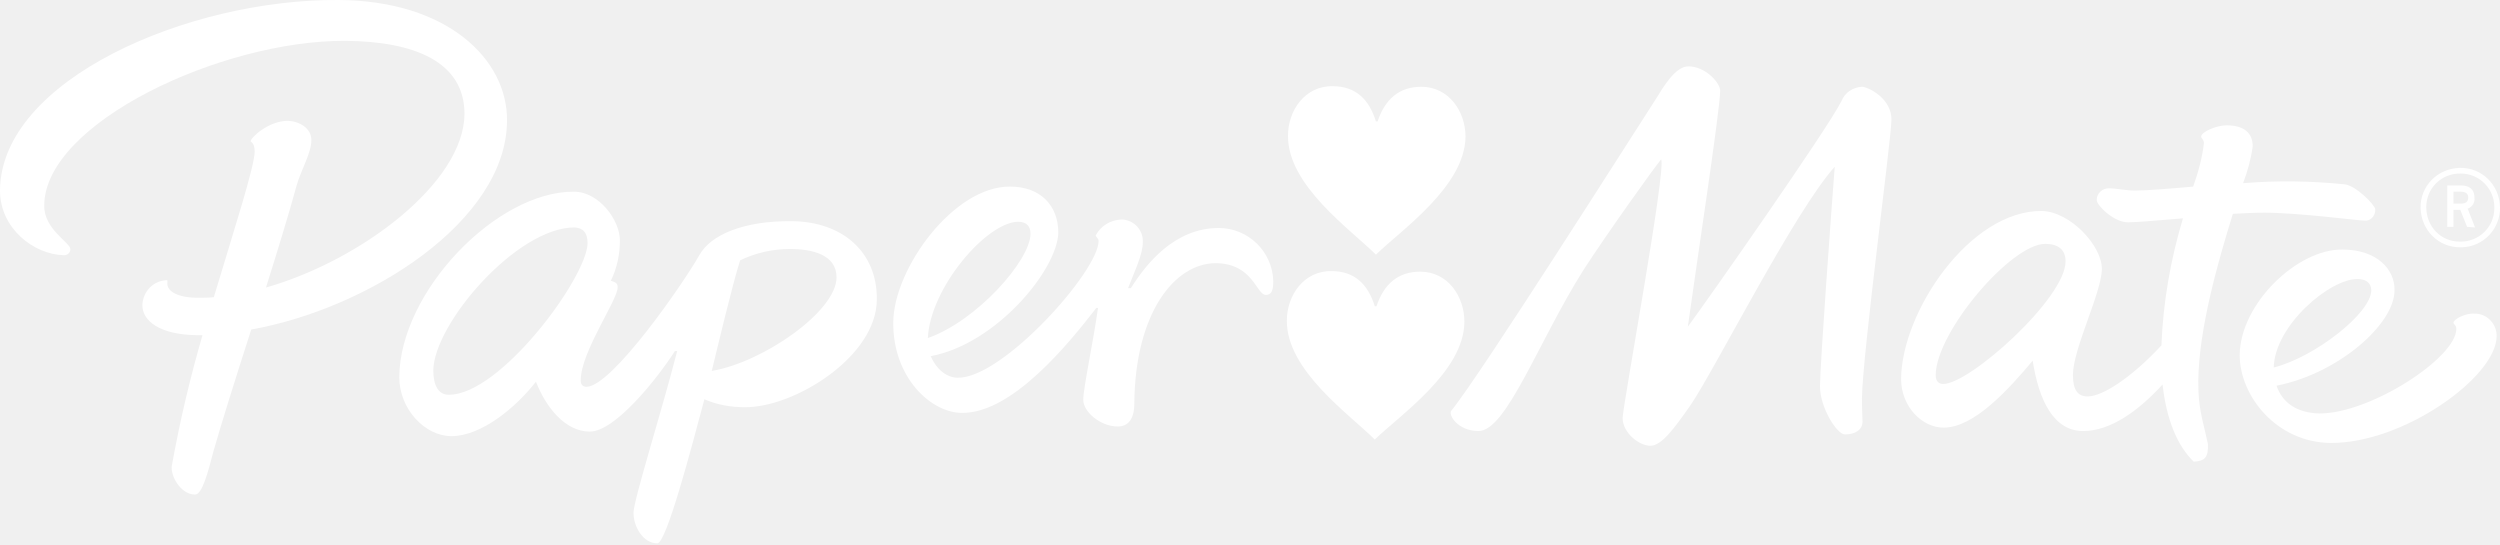
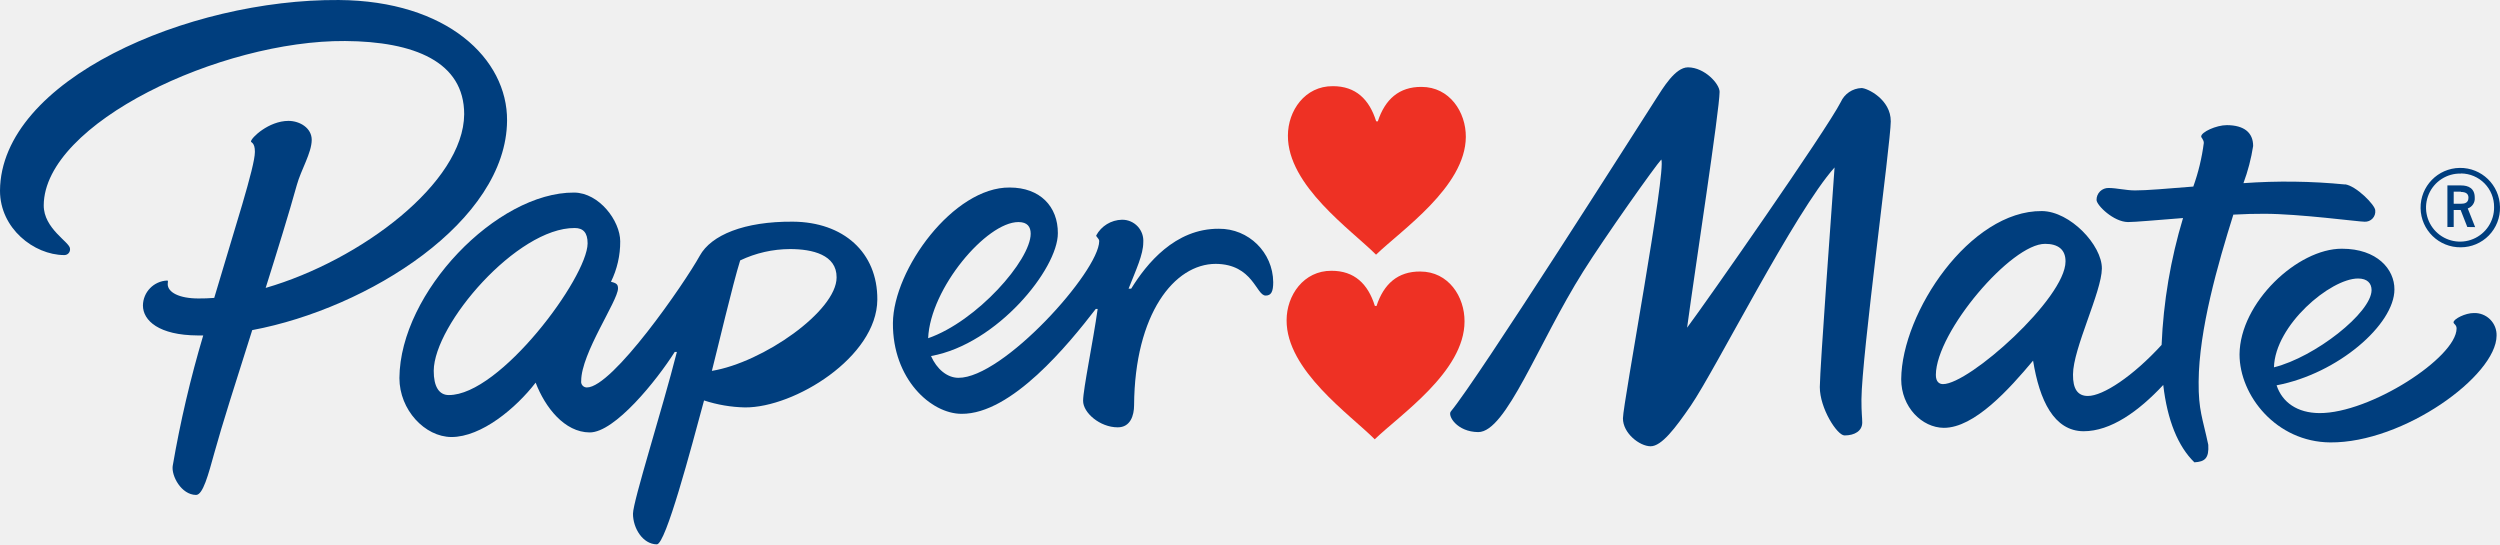
- <svg xmlns="http://www.w3.org/2000/svg" version="1.1" id="PAPER_MATE_LOGOS_2_CLR" x="0px" y="0px" viewBox="0 0 440.8 96" style="enable-background:new 0 0 440.8 96;" xml:space="preserve">
-   <style type="text/css">
-   .st0{fill:#FFFFFF;}
-  </style>
-   <g>
-     <path id="path123" class="st0" d="M292.9,28.1c0.9,1.9-6.7,43-6.8,45.6c0,2.6,2.9,4.9,4.9,4.9s4.3-3.2,7.1-7.2   c4.4-6.5,18.3-34.1,25.4-42c-0.5,6.4-2.6,35.1-2.6,38.7c0,3.8,3,8.5,4.4,8.5c1.8,0,3.1-0.8,3.1-2.3c0-1-0.1-1.6-0.1-4.1   c0.1-7.7,5.1-45.1,5.2-49s-4.2-5.9-5.2-5.9c-1.6,0.1-3,1-3.6,2.5c-2.5,5-23.9,35.5-27.1,39.8c1.5-10.9,5.7-38.3,5.7-41.6   c0-1.4-2.6-4.3-5.6-4.3c-2.3,0-4.4,3.6-5.7,5.7c-3.2,4.9-31.2,49.1-36.1,55c-0.6,0.7,1.1,3.6,4.8,3.6c4.9,0,10.5-15.7,18.5-28.4   C283,41.7,291.9,29.2,292.9,28.1">
-   </path>
-     <path id="path125" class="st0" d="M342.6,67.7c-0.7,0-1.3-0.4-1.3-1.6c0.1-7.6,13.3-23.1,19.3-23.1c2.3,0,3.6,1,3.6,3.1   C364.2,52.6,347.2,67.8,342.6,67.7 M413.4,32.5c-5.9-0.6-11.9-0.7-17.9-0.2c0.8-2.1,1.4-4.3,1.7-6.5c0-2.4-1.6-3.7-4.6-3.7   c-1.9,0-4.5,1.2-4.5,2c0,0.2,0.5,0.6,0.5,1.1c-0.3,2.6-1,5.2-1.9,7.7c-4.5,0.4-8.3,0.7-10.3,0.7c-1.6,0-3.2-0.4-4.6-0.4   c-1.1,0-2.1,0.9-2.1,2c0,0,0,0.1,0,0.1c0,0.9,3,3.9,5.5,3.9c1.2,0,5.1-0.3,9.7-0.7c-2.2,7.3-3.5,14.8-3.8,22.4   c-5.1,5.5-10.3,9-13,9c-1.8,0-2.6-1.2-2.6-3.8c0-4.6,5.1-14.6,5.1-18.7S365,37.3,360,37.2c-12.7-0.1-24.7,17.8-24.8,29.6   c0,4.9,3.7,8.6,7.5,8.6c5.4,0,11.5-6.8,15.7-11.8c1.1,7,3.7,12.4,8.9,12.4c4.8,0,9.7-3.5,14-8.2c0.7,6.2,2.6,10.8,5.5,13.6   c1.9-0.1,2.6-0.7,2.5-3.1c-1-4.7-1.7-6.1-1.7-11.1c0.1-9.2,3.4-20.8,6.1-29.5c2-0.1,3.9-0.2,5.5-0.2c6.1,0,16.6,1.4,17.7,1.4   c1,0.1,1.8-0.7,1.9-1.7c0-0.1,0-0.2,0-0.3C418.8,36.2,415.4,32.7,413.4,32.5">
-   </path>
-     <path id="path127" class="st0" d="M400.9,64.8c7.2-1.8,17.2-9.6,17.2-13.6c0-1.2-0.8-2-2.4-2C410.9,49.1,401.1,57.3,400.9,64.8    M401.4,68c1,3,3.6,4.8,7.5,4.9c8.9,0.1,24.2-9.8,24.2-14.9c0-0.7-0.5-0.8-0.5-1.1c0-0.6,2.1-1.7,3.6-1.6c2.1-0.1,3.9,1.6,4,3.7   c0,0.1,0,0.2,0,0.3c0,7.1-16.4,18.9-29.3,18.8c-9.5-0.1-16-8.3-16-15.5c0.1-9.1,10.2-18.7,18.1-18.6c6.2,0,9.3,3.6,9.2,7.2   C422.2,57.2,412.2,65.9,401.4,68">
-   </path>
-     <path id="path129" class="st0" d="M163.6,59.6c8.6-3,18.1-13.7,18.1-18.4c0-1.2-0.6-2.1-2.2-2.1C173.9,39.2,164,50.8,163.6,59.6    M164.1,62.8c1,2.3,2.8,3.8,4.8,3.8c7.9,0.1,24.8-18.8,24.8-24.1c0-0.5-0.5-0.7-0.5-1c0.9-1.7,2.6-2.7,4.5-2.8c2,0,3.7,1.6,3.8,3.6   c0,0.1,0,0.2,0,0.4c0,2.1-1.3,4.8-2.6,8.1h0.5c2.7-4.3,7.7-10.6,15.5-10.6c5.2,0,9.5,4.2,9.6,9.4c0,1.6-0.3,2.4-1.3,2.4   c-1.7,0-2.2-5.5-8.8-5.6c-7.3,0-14.3,8.8-14.4,24.9c0,1.8-0.6,3.9-2.9,3.9c-3.1,0-6.1-2.6-6.1-4.7s1.8-10.4,2.6-16.2h-0.3   c-4.8,6.2-14.8,18.6-23.7,18.5c-5.4,0-12.2-6.2-12.1-16c0.1-9.5,10.7-24,20.6-23.9c5.4,0,8.5,3.4,8.5,8.1   C186.5,47.4,175.8,60.6,164.1,62.8">
-   </path>
-     <path id="path131" class="st0" d="M103.6,42.9c-0.1,6-15.4,26.8-24.5,26.7c-1.7,0-2.7-1.5-2.7-4.3c0.1-8.2,14.7-25.2,24.9-25.2   C102.8,40.2,103.6,41,103.6,42.9 M131.3,71.8c8.7,0.1,23.3-8.9,23.3-19c0.1-8.3-6-13.7-14.9-13.8c-8.6-0.1-14.4,2.4-16.4,6   c-2.7,4.8-15.4,23.2-19.9,23.2c-0.6,0-1-0.4-1-1c0-0.1,0-0.1,0-0.2c0-4.9,6.5-14.1,6.5-16.3c0-0.7-0.2-0.9-1.2-1.2   c1.1-2.2,1.6-4.7,1.6-7.1c0-3.6-3.7-8.6-8.1-8.6c-13.6-0.1-30.7,17.6-30.8,32.7c0,5.6,4.5,10.4,9.2,10.4c5.3,0,11.4-5.1,14.9-9.6   c1.7,4.4,5.1,8.8,9.5,8.8c4.4,0,11.8-9.2,15-14.2c0.1,0,0.2,0,0.4,0c-2.6,10.2-7.7,26.3-7.7,28.5c0,2.5,1.7,5.4,4.2,5.4   c1.6,0,6-16.8,8.3-25.4C126.5,71.4,128.9,71.8,131.3,71.8 M125.5,65.4c0.9-3.7,3.7-15.5,5-19.5c2.7-1.3,5.7-2,8.8-2   c3.9,0,8.2,1,8.2,5C147.5,54.9,134.5,63.9,125.5,65.4">
-   </path>
-     <path id="path133" class="st0" d="M89.4,21.3C89.5,10.4,78.8,0.1,59.7,0C33.2-0.2,0.1,14.1,0,33.6C0,40.3,6,44.9,11.3,45   c0.6,0,1-0.4,1.1-0.9c0-0.1,0-0.1,0-0.2c0-1.1-4.7-3.5-4.6-7.7c0.1-14.5,31.2-29.1,53.1-29c12.2,0.1,21,3.7,21,12.9   c-0.1,12.1-18.2,25.8-35,30.6C49,44,51,37.5,52.3,32.7c0.8-2.8,2.6-5.7,2.6-8c0-2.1-2.1-3.3-4.1-3.4c-3.5,0-6.6,3-6.6,3.6   c0,0.2,0.7,0.2,0.7,1.8c0,2.6-3.5,13.4-7.2,25.7c-0.9,0.1-1.9,0.1-2.8,0.1c-3.5,0-5.4-1.1-5.4-2.5c0-0.4,0.1-0.6-0.1-0.6   c-2.4,0.1-4.2,2-4.3,4.4c0,2.7,2.9,5.2,9.6,5.3h1c-2.2,7.6-4,15.2-5.4,23c-0.3,1.7,1.5,5.1,4.1,5.1c1.2,0,2.2-3.6,3.2-7.5   c1.3-4.6,3.9-12.9,6.7-21.6C65,54.4,89.3,39,89.4,21.3">
-   </path>
-     <path id="path135" class="st0" d="M433.9,43.6c-3.9,0.1-7-3-7.1-6.9s3-7,6.9-7.1c3.9-0.1,7,3,7.1,6.9c0.1,3.8-2.9,7-6.7,7.1   C434,43.6,433.9,43.6,433.9,43.6 M433.9,30.6c-3.3-0.1-6.1,2.5-6.1,5.9s2.5,6.1,5.9,6.1c3.3,0.1,6.1-2.5,6.1-5.9c0-0.1,0-0.1,0-0.2   C439.8,33.3,437.2,30.6,433.9,30.6C433.9,30.6,433.9,30.6,433.9,30.6 M435,40l-1.2-3h-1.2v3h-1.1v-7.3h2.4c1.3,0,2.4,0.5,2.4,2.2   c0.1,0.8-0.4,1.6-1.2,1.9l1.3,3.3L435,40z M433.9,33.8h-1.3v2.1h1.3c0.7,0,1.3-0.2,1.3-1.1C435.2,34.3,434.9,33.8,433.9,33.8">
-   </path>
-     <path id="path137" class="st0" d="M242.9,21.4c1.3-3.9,3.8-6.1,7.7-6.1c4.9,0,7.8,4.4,7.8,8.8c-0.1,8.8-11.4,16.5-15.8,20.8   c-4.4-4.4-15.6-12.2-15.5-21c0-4.4,3-8.8,7.9-8.7c4,0,6.4,2.3,7.6,6.2L242.9,21.4z">
-   </path>
-     <path id="path139" class="st0" d="M242.7,54c1.3-3.9,3.8-6.1,7.7-6.1c5,0,7.8,4.5,7.8,8.8c0,8.8-11.4,16.5-15.8,20.8   c-4.4-4.4-15.6-12.2-15.5-21c0-4.4,3-8.8,7.9-8.7c4,0,6.4,2.3,7.6,6.2L242.7,54z">
-   </path>
-   </g>
+ <svg xmlns="http://www.w3.org/2000/svg" id="PAPER_MATE_LOGOS_2_CLR" data-name="PAPER MATE LOGOS 2 CLR" viewBox="0 0 440.773 95.972" version="1.1" width="440.773" height="95.972">
+   <defs id="defs121">
+     <style id="style119">
+    .cls-1{fill:#003e7e;}.cls-2{fill:#ee3124;}
+   </style>
+   </defs>
+   <path class="cls-1" d="m 292.9,28.102 c 0.93,1.93 -6.74,43 -6.76,45.64 -0.02,2.64 2.94,4.93 4.87,4.94 1.93,0.01 4.34,-3.16 7.09,-7.16 4.43,-6.49 18.31,-34.13 25.35,-42 -0.45,6.41 -2.57,35.12 -2.6,38.72 0,3.76 3.05,8.52 4.36,8.53 1.81,0 3.11,-0.81 3.12,-2.26 0,-1 -0.15,-1.64 -0.14,-4.1 0.06,-7.73 5.14,-45.1 5.17,-49 0.03,-3.9 -4.16,-5.89 -5.16,-5.89 a 4.18,4.18 0 0 0 -3.65,2.46 c -2.55,5 -23.87,35.49 -27.1,39.79 1.48,-10.88 5.71,-38.31 5.73,-41.58 0,-1.41 -2.63,-4.3 -5.57,-4.32 -2.26,0 -4.4,3.63 -5.72,5.68 -3.18,4.93 -31.2,49.09 -36.1,55 -0.6,0.73 1.08,3.6 4.84,3.63 4.93,0 10.53,-15.66 18.53,-28.36 3.83,-6.09 12.74,-18.66 13.77,-19.73" id="path123">
+  </path>
+   <path class="cls-1" d="m 342.57,67.722 c -0.66,0 -1.27,-0.41 -1.26,-1.64 0.06,-7.57 13.29,-23.13 19.27,-23.09 2.27,0 3.61,1 3.59,3.11 0,6.47 -17,21.65 -21.6,21.62 m 70.87,-35.2 a 105.69,105.69 0 0 0 -17.9,-0.23 33.8,33.8 0 0 0 1.71,-6.55 c 0,-2.37 -1.6,-3.66 -4.63,-3.68 -1.89,0 -4.53,1.23 -4.53,2 0,0.23 0.47,0.57 0.46,1.15 a 36.56,36.56 0 0 1 -1.85,7.68 c -4.52,0.36 -8.26,0.69 -10.28,0.68 -1.59,0 -3.18,-0.42 -4.64,-0.43 a 2.08,2.08 0 0 0 -2.14,2.11 c 0,0.93 3,3.88 5.55,3.9 1.23,0 5.12,-0.35 9.7,-0.71 a 90.45,90.45 0 0 0 -3.78,22.37 c -5.07,5.54 -10.32,9 -13,9 -1.79,0 -2.65,-1.23 -2.62,-3.79 0,-4.56 5.06,-14.58 5.09,-18.68 0.03,-4.1 -5.59,-10.09 -10.58,-10.13 -12.66,-0.11 -24.7,17.84 -24.8,29.64 0,4.94 3.67,8.55 7.52,8.58 5.4,0 11.53,-6.83 15.73,-11.85 1.13,7 3.68,12.42 8.9,12.45 4.79,0 9.68,-3.48 14.05,-8.16 0.72,6.22 2.6,10.83 5.49,13.64 1.86,-0.1 2.59,-0.73 2.45,-3.08 -1,-4.74 -1.74,-6.08 -1.7,-11.12 0.06,-9.22 3.4,-20.79 6.12,-29.47 2,-0.11 3.85,-0.16 5.47,-0.15 6.13,0 16.61,1.4 17.67,1.4 a 1.8,1.8 0 0 0 1.88,-2 c 0,-0.92 -3.36,-4.35 -5.36,-4.6" id="path125">
+  </path>
+   <path class="cls-1" d="m 400.92,64.762 c 7.24,-1.8 17.19,-9.63 17.21,-13.61 0,-1.21 -0.76,-2.05 -2.38,-2.05 -4.86,0 -14.64,8.21 -14.83,15.66 m 0.47,3.19 c 1,3 3.65,4.85 7.53,4.88 8.93,0.06 24.17,-9.79 24.2,-14.92 0,-0.66 -0.54,-0.79 -0.54,-1.08 0,-0.6 2.11,-1.66 3.59,-1.64 a 3.87,3.87 0 0 1 4,4 c -0.05,7.07 -16.41,18.91 -29.32,18.81 -9.52,-0.07 -16,-8.26 -16,-15.52 0.07,-9.12 10.24,-18.67 18.06,-18.63 6.2,0 9.27,3.63 9.25,7.17 0,6.18 -9.95,14.86 -20.76,16.91" id="path127">
+  </path>
+   <path class="cls-1" d="m 163.64,59.632 c 8.61,-3 18.05,-13.73 18.08,-18.41 0,-1.25 -0.59,-2.07 -2.16,-2.07 -5.64,0 -15.54,11.68 -15.92,20.48 m 0.51,3.15 c 1,2.26 2.81,3.82 4.82,3.83 7.88,0.06 24.79,-18.75 24.83,-24.1 0,-0.46 -0.53,-0.71 -0.53,-1 a 5.29,5.29 0 0 1 4.54,-2.77 3.71,3.71 0 0 1 3.76,4 c 0,2.13 -1.28,4.83 -2.59,8.15 h 0.46 c 2.67,-4.33 7.7,-10.61 15.46,-10.56 a 9.5,9.5 0 0 1 9.58,9.41 c 0,1.63 -0.33,2.38 -1.34,2.37 -1.67,0 -2.21,-5.54 -8.79,-5.59 -7.31,0 -14.29,8.83 -14.4,24.92 0,1.8 -0.65,3.92 -2.9,3.9 -3.11,0 -6.11,-2.57 -6.09,-4.69 0.02,-2.12 1.76,-10.42 2.57,-16.19 h -0.33 c -4.8,6.23 -14.84,18.56 -23.66,18.5 -5.4,0 -12.18,-6.15 -12.11,-16 0.07,-9.48 10.71,-24 20.59,-23.9 5.37,0 8.52,3.37 8.49,8.07 0,6.28 -10.68,19.51 -22.31,21.63" id="path129">
+  </path>
+   <path class="cls-1" d="m 103.6,42.922 c -0.05,6 -15.44,26.79 -24.48,26.73 -1.71,0 -2.66,-1.49 -2.65,-4.28 0.06,-8.21 14.71,-25.24 24.86,-25.17 1.46,0 2.28,0.79 2.27,2.72 m 27.75,28.91 c 8.7,0.06 23.26,-8.87 23.33,-19 0.06,-8.35 -6,-13.69 -14.89,-13.75 -8.59,-0.06 -14.4,2.36 -16.41,6 -2.68,4.85 -15.39,23.25 -19.91,23.23 a 1,1 0 0 1 -1,-1.16 c 0,-4.87 6.47,-14.1 6.49,-16.28 0,-0.69 -0.2,-0.94 -1.24,-1.19 a 16,16 0 0 0 1.63,-7.12 c 0,-3.61 -3.71,-8.58 -8.13,-8.61 -13.58,-0.08 -30.69,17.57 -30.8,32.7 0,5.63 4.5,10.37 9.16,10.4 5.32,0 11.41,-5.11 14.86,-9.59 1.67,4.37 5.09,8.75 9.52,8.78 4.43,0.03 11.83,-9.18 15,-14.19 0.12,0 0.25,0 0.38,0 -2.58,10.17 -7.74,26.31 -7.74,28.53 0,2.54 1.72,5.37 4.21,5.39 1.56,0 6,-16.77 8.32,-25.37 a 24.79,24.79 0 0 0 7.22,1.23 m -5.85,-6.4 c 0.95,-3.69 3.72,-15.47 5,-19.52 a 20.64,20.64 0 0 1 8.78,-2 c 3.95,0 8.25,1 8.22,5 0,5.94 -13,15 -22,16.48" id="path131">
+  </path>
+   <path class="cls-1" d="M 89.4,21.262 C 89.48,10.372 78.83,0.132 59.73,0.002 33.2,-0.188 0.13,14.092 0,33.622 c 0,6.66 6,11.31 11.28,11.35 a 1,1 0 0 0 1.06,-1.14 c 0,-1.13 -4.66,-3.5 -4.63,-7.65 0.1,-14.47 31.23,-29.1 53.13,-28.95 12.2,0.08 21,3.65 21,12.91 -0.09,12.09 -18.23,25.76 -35,30.62 2.12,-6.73 4.13,-13.23 5.48,-18.1 0.77,-2.78 2.62,-5.68 2.64,-8 0,-2.09 -2.09,-3.34 -4.09,-3.35 -3.49,0 -6.61,3 -6.62,3.63 0,0.23 0.7,0.16 0.69,1.84 0,2.62 -3.54,13.44 -7.17,25.74 -0.94,0.07 -1.87,0.11 -2.77,0.1 -3.45,0 -5.44,-1.1 -5.43,-2.54 0,-0.4 0.14,-0.62 -0.11,-0.62 a 4.46,4.46 0 0 0 -4.26,4.39 c 0,2.69 2.85,5.25 9.63,5.29 h 1 a 198,198 0 0 0 -5.38,23 c -0.26,1.74 1.51,5.1 4.12,5.12 1.21,0 2.16,-3.57 3.24,-7.48 1.27,-4.64 3.89,-12.86 6.66,-21.58 20.53,-3.85 44.81,-19.21 44.93,-36.94" id="path133">
+  </path>
+   <path class="cls-1" d="m 433.87,43.602 a 7,7 0 1 1 6.9,-7.11 6.92,6.92 0 0 1 -6.9,7.11 m 0,-13 a 6,6 0 1 0 5.86,5.92 5.87,5.87 0 0 0 -5.83,-5.94 m 1.11,9.44 -1.18,-3 h -1.22 v 3 h -1.11 v -7.33 h 2.4 c 1.31,0 2.42,0.51 2.42,2.15 a 1.84,1.84 0 0 1 -1.23,1.91 l 1.3,3.29 z m -1.14,-6.23 h -1.26 v 2.13 h 1.29 c 0.69,0 1.31,-0.18 1.31,-1.08 0,-0.54 -0.29,-1 -1.34,-1" id="path135">
+  </path>
+   <path class="cls-2" d="m 242.92,21.402 c 1.27,-3.89 3.75,-6.11 7.71,-6.08 4.95,0 7.84,4.45 7.81,8.82 -0.06,8.8 -11.4,16.46 -15.83,20.76 -4.36,-4.36 -15.6,-12.18 -15.54,-21 0,-4.37 3,-8.75 7.93,-8.71 4,0 6.41,2.28 7.63,6.19 z" id="path137">
+  </path>
+   <path class="cls-2" d="m 242.69,53.952 c 1.27,-3.89 3.76,-6.11 7.71,-6.08 5,0 7.84,4.45 7.81,8.81 -0.01,8.84 -11.4,16.47 -15.83,20.77 -4.36,-4.37 -15.6,-12.18 -15.54,-21 0,-4.37 3,-8.75 7.93,-8.71 4,0 6.41,2.28 7.63,6.19 z" id="path139">
+  </path>
</svg>
